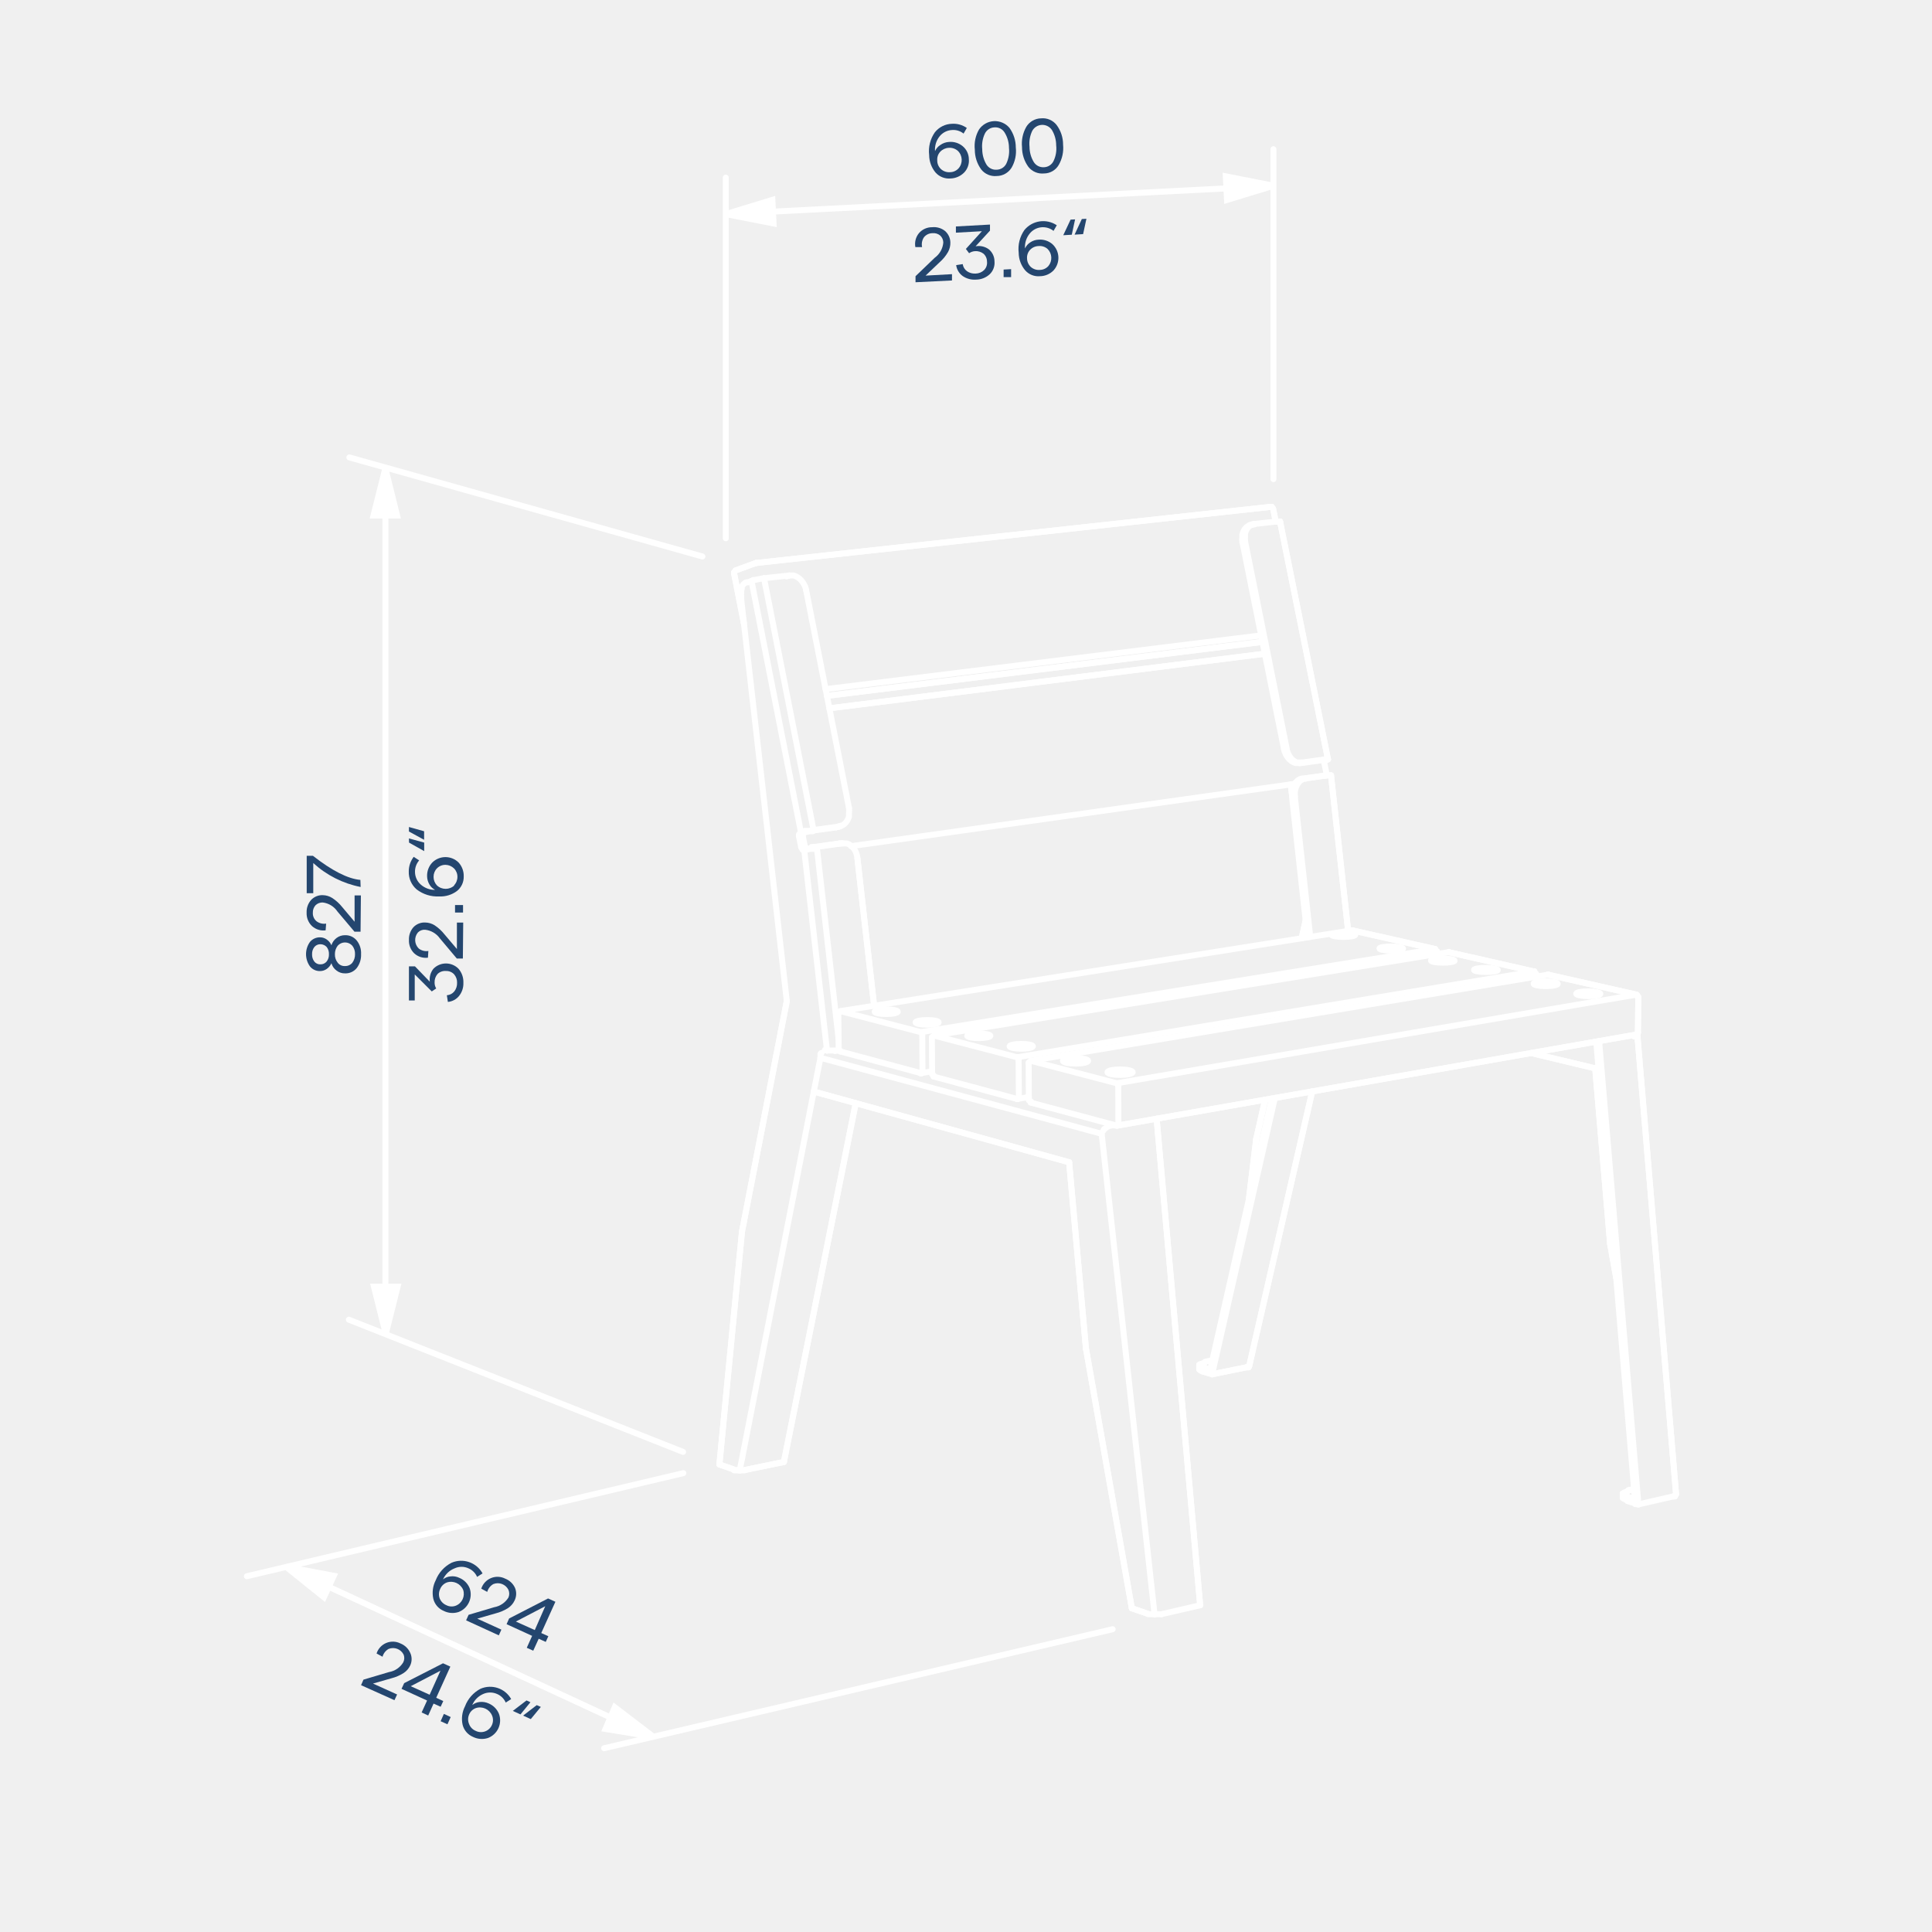
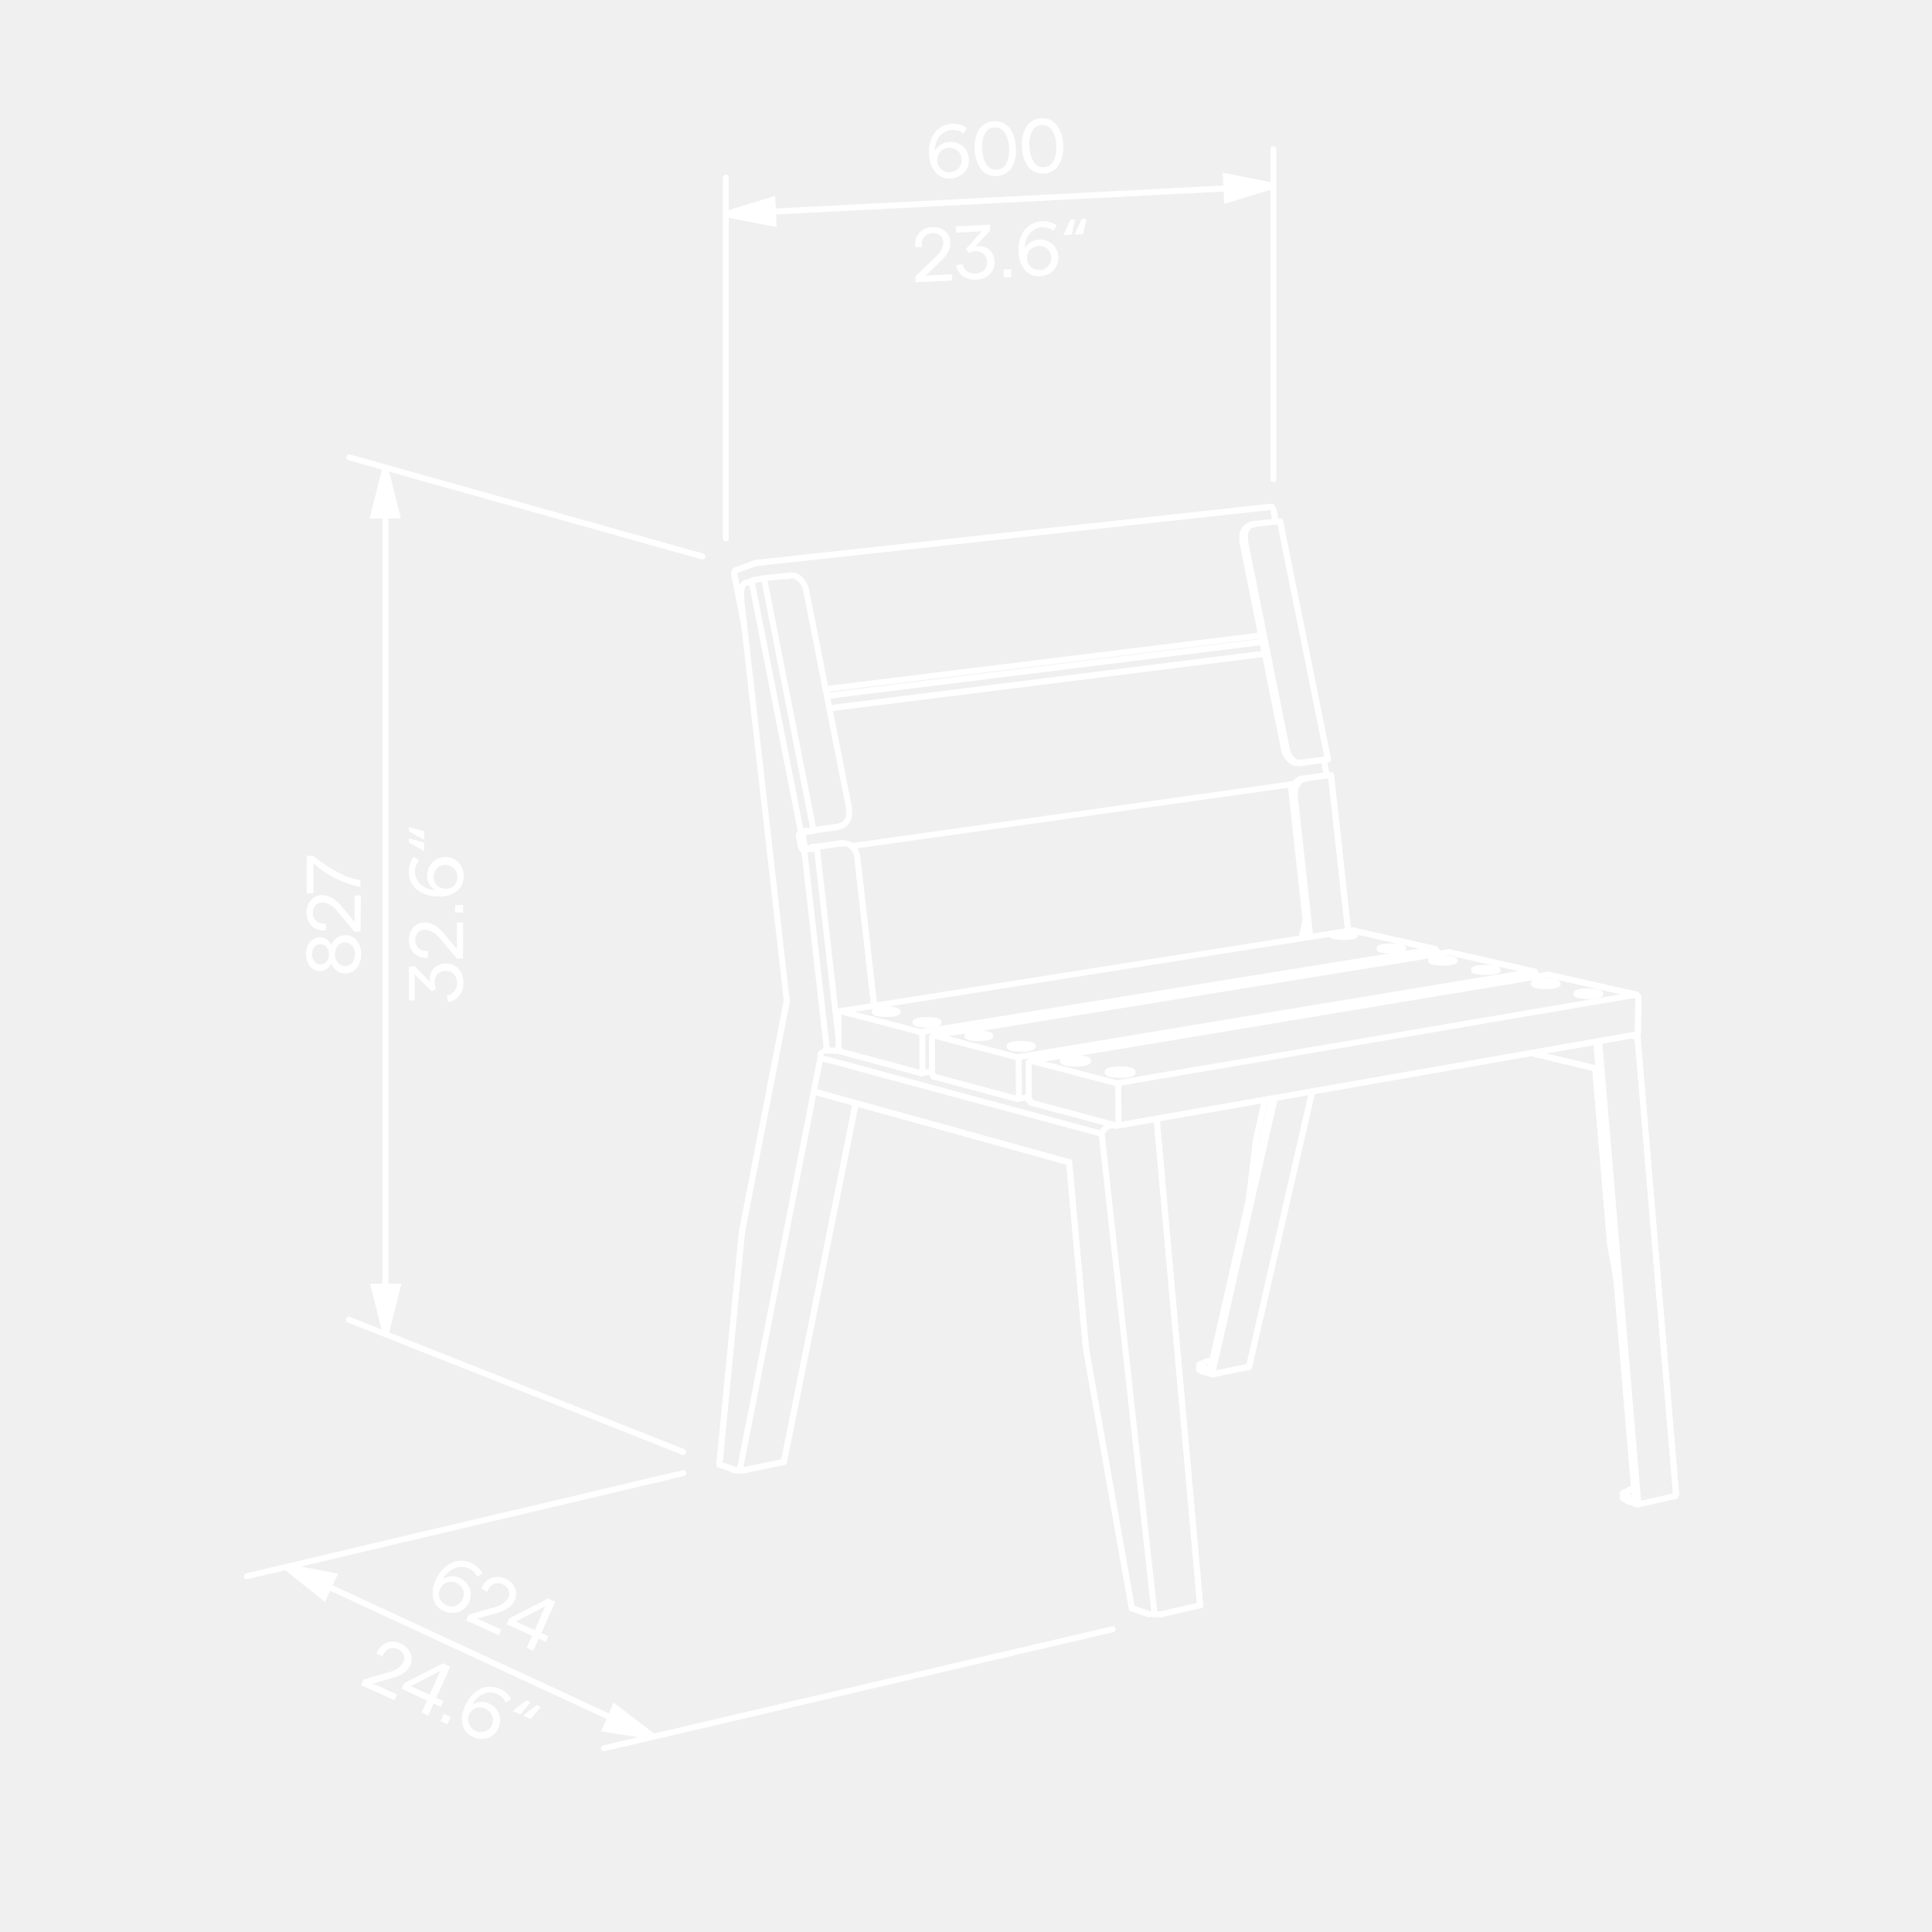
<svg xmlns="http://www.w3.org/2000/svg" id="Vrstva_1" data-name="Vrstva 1" viewBox="0 0 226.77 226.77">
  <defs>
    <style>
      .cls-1, .cls-2 {
        fill: none;
        stroke-linejoin: round;
      }

      .cls-1 {
-         stroke: #ffffff;
+         stroke: #1d1d1b;
      }

      .cls-1, .cls-2, .cls-6 {
        stroke-linecap: round;
      }

      .cls-1, .cls-2, .cls-3, .cls-6, .cls-7 {
-         stroke-width: .7px;
+         stroke-width:.7px;
      }

      .cls-2, .cls-6, .cls-7 {
-         stroke: #ffffff;
+         stroke: #010101;
      }

      .cls-3 {
-         fill: #ffffff;
-         stroke: #ffffff;
+         fill: #010202;
+         stroke: #010202;
      }

      .cls-3, .cls-6, .cls-7 {
        stroke-miterlimit: 10;
      }

      .cls-4 {
        isolation: isolate;
      }

      .cls-5, .cls-6, .cls-7 {
-         fill: #24466f;
-       }
-     </style>
+         fill: #1d1d1b;
+       }
+     
+ .cls-1{stroke:#ffffff}
+ .cls-2{stroke:#ffffff}
+ .cls-6{stroke:#ffffff;fill:#ffffff}
+ .cls-3{stroke:#ffffff;fill:#ffffff}
+ .cls-7{stroke:#ffffff;fill:#ffffff}
+ .cls-5{fill:#ffffff}
+ </style>
  </defs>
  <g>
    <g>
      <g>
        <ellipse class="cls-1" cx="104.02" cy="118.75" rx="1.36" ry="0.27" />
        <ellipse class="cls-1" cx="108.82" cy="120" rx="1.36" ry="0.27" />
        <ellipse class="cls-1" cx="114.89" cy="121.58" rx="1.36" ry="0.27" />
        <ellipse class="cls-1" cx="119.87" cy="122.81" rx="1.37" ry="0.28" />
      </g>
      <ellipse class="cls-1" cx="126.24" cy="124.52" rx="1.48" ry="0.32" />
      <ellipse class="cls-1" cx="131.47" cy="125.85" rx="1.48" ry="0.32" />
    </g>
    <line class="cls-2" x1="95.52" y1="128.12" x2="86.82" y2="172.63" />
    <line class="cls-2" x1="129.31" y1="133.08" x2="135.52" y2="189.51" />
    <line class="cls-2" x1="129.31" y1="133.08" x2="96.3" y2="124.16" />
    <path class="cls-2" d="M131.27,131.89a.2.2,0,0,1,0,.07.14.14,0,0,1,0,.06.09.09,0,0,1,0,.06l0,0,0,0" />
    <line class="cls-2" x1="131.27" y1="131.89" x2="131.26" y2="127.47" />
    <path class="cls-2" d="M119.59,128.76s0,0,0,.07a.14.14,0,0,1,0,.06.21.21,0,0,1,0,.06l0,0h0" />
    <line class="cls-2" x1="119.59" y1="128.76" x2="119.56" y2="124.41" />
    <path class="cls-2" d="M108.28,125.73s0,0,0,.07a.14.14,0,0,1,0,.06.09.09,0,0,1,0,.06,0,0,0,0,1,0,0h0" />
    <line class="cls-2" x1="108.28" y1="125.73" x2="108.25" y2="121.46" />
    <line class="cls-2" x1="168.41" y1="111.4" x2="108.09" y2="121.15" />
    <line class="cls-2" x1="131.08" y1="127.15" x2="121.01" y2="124.52" />
    <line class="cls-2" x1="180.03" y1="114.03" x2="119.39" y2="124.1" />
    <line class="cls-2" x1="108.09" y1="121.15" x2="98.67" y2="118.69" />
    <line class="cls-2" x1="192.03" y1="116.75" x2="131.08" y2="127.15" />
    <path class="cls-2" d="M131.26,127.47a.28.28,0,0,0,0-.09l0-.1a.42.42,0,0,0-.06-.08v0h-.07" />
    <line class="cls-2" x1="119.39" y1="124.1" x2="109.66" y2="121.56" />
    <path class="cls-2" d="M119.56,124.41a.28.28,0,0,0,0-.09.16.16,0,0,0,0-.09.22.22,0,0,0,0-.08l0,0h0s0,0,0,0" />
    <path class="cls-2" d="M108.25,121.46a.34.34,0,0,0,0-.1.16.16,0,0,0,0-.09l0-.07v0h0l0,0h0" />
    <line class="cls-2" x1="148.03" y1="74.58" x2="96.9" y2="80.89" />
    <line class="cls-2" x1="98.43" y1="121.95" x2="95.87" y2="99.4" />
    <line class="cls-2" x1="97.07" y1="123.31" x2="94.39" y2="99.71" />
    <line class="cls-2" x1="95.49" y1="97.43" x2="89.68" y2="67.87" />
    <line class="cls-2" x1="94.02" y1="97.73" x2="88.21" y2="68.19" />
    <line class="cls-2" x1="92.32" y1="67.66" x2="92.62" y2="67.55" />
    <path class="cls-2" d="M92.62,67.55h.17l.19,0,.18,0,.17.06.17.08.16.1a1.93,1.93,0,0,1,.28.22,2.09,2.09,0,0,1,.24.28,2,2,0,0,1,.2.31,2.38,2.38,0,0,1,.25.69" />
    <path class="cls-2" d="M89.68,67.87l-.37.06-.37.07-.37.08-.09,0-.09,0h0l0,0h0l0,0" />
    <path class="cls-2" d="M95.19,97.52l-.18,0-.19,0-.18,0h-.18" />
    <path class="cls-2" d="M93.78,98.16s0-.08,0-.11a.36.36,0,0,1,0-.11.07.07,0,0,1,0,0v0l0,0s0,0,0,0h0l0,0h0" />
    <path class="cls-2" d="M94.22,98.1a.45.45,0,0,1,0-.11.37.37,0,0,1,0-.11.08.08,0,0,1,0,0v0l0,0h0l0,0h0" />
    <path class="cls-2" d="M94.3,99.74h0" />
    <path class="cls-2" d="M87,70.09c0,.11,0,.23,0,.34" />
    <line class="cls-2" x1="93.91" y1="97.77" x2="94.02" y2="97.73" />
    <line class="cls-2" x1="94.34" y1="97.71" x2="94.46" y2="97.67" />
    <line class="cls-2" x1="94.04" y1="99.47" x2="93.78" y2="98.16" />
    <line class="cls-2" x1="94.48" y1="99.41" x2="94.22" y2="98.1" />
    <line class="cls-2" x1="94.39" y1="99.71" x2="94.3" y2="99.74" />
    <line class="cls-2" x1="88.21" y1="68.19" x2="87.77" y2="68.35" />
    <path class="cls-2" d="M87,70.09a2.92,2.92,0,0,1,0-.51c0-.08,0-.16,0-.25a2.17,2.17,0,0,1,.07-.24.61.61,0,0,1,0-.12l0-.11.07-.11a.61.61,0,0,1,.07-.1l.08-.1.1-.08.1-.07.11-.05" />
    <line class="cls-2" x1="120.76" y1="128.76" x2="119.46" y2="128.98" />
    <path class="cls-2" d="M180.09,114h0l0,0,0,0,0,0,0,0,0,0a.19.19,0,0,1,0,.08" />
    <line class="cls-2" x1="180.29" y1="114.29" x2="180.29" y2="114.64" />
    <line class="cls-2" x1="170.08" y1="111.77" x2="180.09" y2="114.04" />
    <path class="cls-2" d="M109.38,121.82a.29.29,0,0,1,0-.09h0v0l0,0,0,0,0,0,0,0h0" />
    <path class="cls-2" d="M119.46,129a.24.24,0,0,1-.12,0" />
    <path class="cls-2" d="M170,111.77h.1" />
    <line class="cls-2" x1="119.34" y1="128.98" x2="109.62" y2="126.37" />
    <path class="cls-2" d="M109.62,126.37h-.05l0,0h0l0,0a.25.25,0,0,1,0-.07.29.29,0,0,1,0-.09" />
    <path class="cls-2" d="M191.74,175a.15.15,0,0,0,0,.07l.06,0" />
    <path class="cls-2" d="M192.09,116.75h0l0,0a.13.13,0,0,1,.07.06l0,0s0,0,0,0a.29.29,0,0,1,0,.09" />
    <line class="cls-2" x1="192.3" y1="117.01" x2="192.25" y2="121.18" />
    <line class="cls-2" x1="181.75" y1="114.41" x2="192.09" y2="116.75" />
    <path class="cls-2" d="M120.74,124.79a.28.28,0,0,1,0-.09h0v0l0,0v0l0,0,0,0h0l0,0h0" />
    <path class="cls-2" d="M192.25,121.18v.07h0s0,0,0,0v0h0s0,0,0,0h0a.05.05,0,0,1,0,0h0" />
    <path class="cls-2" d="M181.65,114.41h.1" />
    <path class="cls-2" d="M121,129.41h0l0,0,0,0h0l0,0,0,0,0-.05a.19.19,0,0,1,0-.08" />
    <path class="cls-2" d="M146.84,61.62l-.15,0" />
    <path class="cls-2" d="M141.17,160.49a1,1,0,0,1-.24-.1.41.41,0,0,1-.11-.07l0,0,0,0s0,0,0,0v0" />
    <path class="cls-2" d="M140.76,160.2v0s0,0,0,0v0l0,0,0,0h0l0,0a.61.61,0,0,1,.18-.09l.19-.06.2,0" />
    <path class="cls-2" d="M140.76,160.68a.14.14,0,0,0,.06.12.41.41,0,0,0,.11.07,1,1,0,0,0,.24.1" />
    <line class="cls-2" x1="140.76" y1="160.68" x2="140.76" y2="160.2" />
    <path class="cls-2" d="M168.46,111.4h0l0,0,0,0,0,0s0,0,0,0v0a.29.29,0,0,1,0,.09" />
    <line class="cls-2" x1="168.67" y1="111.66" x2="168.66" y2="111.98" />
    <line class="cls-2" x1="158.76" y1="109.21" x2="168.46" y2="111.4" />
    <path class="cls-2" d="M98.4,119a.15.15,0,0,1,0-.09h0l0,0v0h0l0,0a.05.05,0,0,1,0,0l0,0,0,0" />
    <path class="cls-2" d="M108.16,126h-.11" />
    <path class="cls-2" d="M158.67,109.2h.09" />
    <path class="cls-2" d="M87.57,172.51a.64.64,0,0,1-.18.06H87.3l-.1,0h-.67l-.09,0h-.1l0,0h0l-.09,0-.08,0" />
    <line class="cls-2" x1="87.09" y1="144.57" x2="92.35" y2="117.5" />
    <line class="cls-2" x1="84.44" y1="171.89" x2="87.09" y2="144.57" />
    <line class="cls-2" x1="86.08" y1="172.46" x2="84.44" y2="171.89" />
    <line class="cls-2" x1="148.18" y1="75.34" x2="97.06" y2="81.68" />
    <path class="cls-2" d="M192.2,121.64h0" />
    <path class="cls-2" d="M196.4,175.64l.1,0,.1,0h0l0,0,0,0,0,0a0,0,0,0,0,0,0v0h0s0,0,0,0" />
    <line class="cls-2" x1="187.24" y1="125.4" x2="188.99" y2="146" />
    <line class="cls-2" x1="188.99" y1="146" x2="189.69" y2="149.94" />
    <line class="cls-2" x1="187.24" y1="125.4" x2="187.59" y2="125.12" />
    <path class="cls-2" d="M191,175.67l-.16-.06-.15-.07a.42.42,0,0,1-.14-.09l0,0,0,0a.05.05,0,0,1,0,0v0" />
    <path class="cls-2" d="M190.48,175.3s0,0,0,0v0l0,0s0,0,0,0l0,0a1.51,1.51,0,0,1,.17-.1l.19-.07.19-.05" />
    <path class="cls-2" d="M190.48,175.81v0l0,0s0,0,0,0l0,0a.71.71,0,0,0,.14.1l.15.07.16.05" />
    <line class="cls-2" x1="190.48" y1="175.81" x2="190.48" y2="175.3" />
    <line class="cls-2" x1="191.01" y1="175.67" x2="191.9" y2="175.94" />
    <path class="cls-2" d="M86.16,67.27a.43.43,0,0,0,0,0v0h0a.16.16,0,0,1,0-.09h0l0,0,0,0,0,0,0,0" />
    <line class="cls-2" x1="86.33" y1="66.96" x2="88.7" y2="66.09" />
    <path class="cls-2" d="M88.7,66.09h.06" />
    <path class="cls-2" d="M149.16,59.49h.13l0,0,0,0h0l0,0s0,0,0,0a.07.07,0,0,1,0,.05" />
    <line class="cls-2" x1="88.76" y1="66.08" x2="149.16" y2="59.49" />
    <line class="cls-2" x1="149.43" y1="59.7" x2="149.74" y2="61.22" />
    <line class="cls-2" x1="151.98" y1="93.48" x2="153.79" y2="109.97" />
    <line class="cls-2" x1="153.25" y1="108.04" x2="152.78" y2="110.13" />
    <path class="cls-2" d="M152.86,89.5h-.33l-.17,0-.16,0-.15-.08-.15-.09a1.78,1.78,0,0,1-.26-.22,2,2,0,0,1-.39-.55,2.45,2.45,0,0,1-.23-.64" />
    <line class="cls-2" x1="151.64" y1="93.24" x2="151.51" y2="92.07" />
    <path class="cls-2" d="M156.23,91h-.37" />
    <line class="cls-2" x1="156.23" y1="91.02" x2="158.24" y2="109.27" />
    <path class="cls-2" d="M147,61.55l.25,0" />
    <path class="cls-2" d="M146.69,61.66l-.14.05-.13.08-.11.08-.11.11-.09.11-.08.12c-.05.09-.09.18-.13.27a2.29,2.29,0,0,0-.08.28,1.36,1.36,0,0,0,0,.29,2.27,2.27,0,0,0,0,.58" />
    <line class="cls-2" x1="146.69" y1="61.66" x2="146.99" y2="61.55" />
    <path class="cls-2" d="M155.87,89.12h-.05l-.06,0-.11,0" />
    <path class="cls-2" d="M150.25,61.22h-.18l-.2,0" />
    <line class="cls-2" x1="150.25" y1="61.22" x2="155.87" y2="89.12" />
    <line class="cls-2" x1="155.18" y1="89.23" x2="152.55" y2="89.59" />
    <line class="cls-2" x1="147.24" y1="61.5" x2="146.93" y2="61.61" />
    <path class="cls-2" d="M155.49,89.14l.19,0h.19" />
    <path class="cls-2" d="M155.53,89.25a.05.05,0,0,0,0,0l0,0a.36.36,0,0,0,0,.09" />
    <line class="cls-2" x1="155.65" y1="89.21" x2="155.53" y2="89.25" />
    <path class="cls-2" d="M146.29,160.49h.09l.09,0a.14.14,0,0,0,.09,0h0a0,0,0,0,0,0,0h0" />
    <line class="cls-2" x1="147.44" y1="133.73" x2="146.6" y2="140.69" />
    <line class="cls-2" x1="142.29" y1="159.67" x2="141.44" y2="159.84" />
    <line class="cls-2" x1="142.27" y1="161.31" x2="141.17" y2="160.97" />
    <line class="cls-2" x1="141.17" y1="160.49" x2="142.03" y2="160.75" />
    <line class="cls-2" x1="142.05" y1="160.76" x2="149.27" y2="128.94" />
    <line class="cls-2" x1="191.8" y1="174.77" x2="191.13" y2="174.92" />
    <line class="cls-2" x1="191.94" y1="176.47" x2="191" y2="176.18" />
    <line class="cls-2" x1="191.95" y1="176.54" x2="187.36" y2="122.26" />
    <line class="cls-2" x1="96.82" y1="123.25" x2="97.07" y2="123.31" />
    <path class="cls-2" d="M99.65,94.83a2.35,2.35,0,0,1,0,.65c0,.11,0,.21,0,.32s-.06.21-.1.31a1.51,1.51,0,0,1-.15.28,1.47,1.47,0,0,1-.1.13.65.65,0,0,1-.11.12l-.12.11-.14.09-.14.08-.15,0" />
    <path class="cls-2" d="M98.12,97.12l.21-.05" />
    <line class="cls-2" x1="98.12" y1="97.12" x2="95.19" y2="97.52" />
    <line class="cls-2" x1="95.49" y1="97.43" x2="98.42" y2="97.02" />
    <line class="cls-2" x1="89.68" y1="67.87" x2="92.62" y2="67.55" />
    <path class="cls-2" d="M95.87,99.4l-.31,0" />
    <path class="cls-2" d="M95.56,99.42l-.1,0h-.11l-.1,0,0,0h0" />
    <path class="cls-2" d="M97.07,123.31h1" />
    <path class="cls-2" d="M98,123.36l.44-.06" />
    <path class="cls-2" d="M98.8,99h.1" />
    <line class="cls-2" x1="95.56" y1="99.42" x2="98.48" y2="99.01" />
    <path class="cls-2" d="M94.28,99.75h-.07l0,0h0l0,0,0,0a.22.22,0,0,1-.05-.08l0-.1" />
    <line class="cls-2" x1="98.63" y1="96.97" x2="98.33" y2="97.07" />
    <path class="cls-2" d="M98.33,97.07l.15-.06" />
    <path class="cls-2" d="M94.81,99.63h.09l.08,0,.08,0,.09,0" />
    <line class="cls-2" x1="98.59" y1="99" x2="98.9" y2="98.98" />
    <path class="cls-2" d="M98.59,99h-.11" />
    <path class="cls-2" d="M94.62,99.67l-.05,0a.16.16,0,0,1,0-.07l0-.07a.14.14,0,0,1,0-.07" />
    <path class="cls-2" d="M94,97.73h.13l0,0,.09,0,.09,0,.37-.08.37-.08.37,0" />
    <line class="cls-2" x1="95.87" y1="99.4" x2="98.8" y2="98.99" />
    <line class="cls-2" x1="134.73" y1="189.42" x2="132.85" y2="188.77" />
    <line class="cls-2" x1="132.85" y1="188.77" x2="127.46" y2="158.26" />
    <line class="cls-2" x1="127.46" y1="158.26" x2="125.49" y2="136.42" />
    <line class="cls-2" x1="140.87" y1="188.42" x2="135.76" y2="131.31" />
    <line class="cls-2" x1="95.52" y1="128.12" x2="96.3" y2="124.16" />
    <line class="cls-2" x1="97.35" y1="83.14" x2="148.46" y2="76.73" />
    <path class="cls-2" d="M130.94,132.09h-.12l-.12,0-.12,0h-.06l-.06,0-.12.05-.05,0-.06,0-.11.06-.05,0,0,0h0a2.88,2.88,0,0,0-.39.3h0l0,0-.05,0-.08.09,0,.05,0,0a.36.36,0,0,0-.07.1" />
    <line class="cls-2" x1="179.72" y1="123.6" x2="187.24" y2="125.4" />
    <path class="cls-2" d="M155.68,91l0,0" />
    <line class="cls-2" x1="87.31" y1="73.14" x2="86.16" y2="67.27" />
    <line class="cls-2" x1="100.44" y1="129.49" x2="92.01" y2="171.6" />
    <line class="cls-2" x1="154.02" y1="128.11" x2="146.62" y2="160.37" />
    <line class="cls-2" x1="148.49" y1="129.08" x2="147.44" y2="133.73" />
    <line class="cls-2" x1="109.41" y1="125.75" x2="108.16" y2="125.95" />
    <line class="cls-2" x1="102.6" y1="118.06" x2="100.64" y2="100.76" />
    <line class="cls-2" x1="142.27" y1="161.31" x2="146.29" y2="160.49" />
    <line class="cls-2" x1="142.27" y1="161.31" x2="149.64" y2="128.87" />
    <path class="cls-2" d="M146.14,63.53a2.31,2.31,0,0,1,0-.59,1.5,1.5,0,0,1,0-.29c0-.09.05-.19.08-.28a1.26,1.26,0,0,1,.13-.26l.08-.13.09-.11.11-.1.11-.09.13-.07.13-.06" />
    <path class="cls-2" d="M150.71,87.92a2.31,2.31,0,0,0,.22.64,2.82,2.82,0,0,0,.18.29,1.88,1.88,0,0,0,.22.26,1.78,1.78,0,0,0,.26.22l.15.1.15.07.16.06.16,0h.34" />
    <line class="cls-2" x1="150.71" y1="87.92" x2="145.83" y2="63.63" />
    <line class="cls-2" x1="152.86" y1="89.5" x2="155.49" y2="89.14" />
    <line class="cls-2" x1="146.14" y1="63.53" x2="151.02" y2="87.83" />
    <line class="cls-2" x1="147.24" y1="61.5" x2="149.87" y2="61.21" />
    <line class="cls-2" x1="155.86" y1="91" x2="155.54" y2="91.03" />
    <path class="cls-2" d="M152,93.48a2.51,2.51,0,0,1,0-.67,2,2,0,0,1,.09-.33,1.2,1.2,0,0,1,.13-.31,1.34,1.34,0,0,1,.18-.28.69.69,0,0,1,.11-.13l.12-.12.15-.1.14-.07a.52.52,0,0,1,.16-.06l.16,0" />
    <path class="cls-2" d="M152.91,91.39l-.16,0a.44.44,0,0,0-.16.06l-.15.08-.14.1-.12.11-.12.13a1.67,1.67,0,0,0-.18.28,2.88,2.88,0,0,0-.13.31c0,.11-.06.22-.08.33a2.51,2.51,0,0,0,0,.67" />
    <line class="cls-2" x1="153.47" y1="110.02" x2="151.65" y2="93.5" />
    <line class="cls-2" x1="152.91" y1="91.39" x2="155.54" y2="91.03" />
    <line class="cls-2" x1="153.23" y1="91.37" x2="155.86" y2="91" />
    <line class="cls-2" x1="192.31" y1="176.58" x2="196.4" y2="175.64" />
    <line class="cls-2" x1="192.31" y1="176.58" x2="191.95" y2="176.54" />
    <line class="cls-2" x1="187.7" y1="122.2" x2="192.31" y2="176.58" />
    <line class="cls-2" x1="192.2" y1="121.64" x2="196.73" y2="175.4" />
    <path class="cls-2" d="M192.2,121.64s0,0,0,0h0s0,0,0,0h0l0,0H192l-.1,0a.19.19,0,0,0-.1,0" />
    <line class="cls-2" x1="87.57" y1="172.51" x2="92.01" y2="171.6" />
    <path class="cls-2" d="M98.64,123.42h0l0,0h0v0l0,0v0a.19.19,0,0,1,0-.08" />
    <line class="cls-2" x1="108.05" y1="125.95" x2="98.64" y2="123.42" />
    <line class="cls-2" x1="98.44" y1="123.17" x2="98.4" y2="118.95" />
    <line class="cls-2" x1="98.63" y1="118.68" x2="158.67" y2="109.2" />
    <line class="cls-2" x1="192.03" y1="121.44" x2="131.14" y2="132.12" />
    <line class="cls-2" x1="131.02" y1="132.11" x2="120.96" y2="129.41" />
    <line class="cls-2" x1="120.76" y1="129.15" x2="120.74" y2="124.79" />
    <line class="cls-2" x1="120.97" y1="124.52" x2="181.65" y2="114.41" />
    <path class="cls-2" d="M131.14,132.12H131" />
    <path class="cls-2" d="M155.7,90.83v.1s0,0,0,0v0" />
    <line class="cls-2" x1="155.36" y1="89.15" x2="155.7" y2="90.83" />
    <line class="cls-2" x1="152" y1="92" x2="99.89" y2="99.32" />
    <line class="cls-2" x1="109.41" y1="126.11" x2="109.38" y2="121.82" />
    <line class="cls-2" x1="109.61" y1="121.55" x2="169.98" y2="111.77" />
    <line class="cls-2" x1="87.01" y1="70.43" x2="92.35" y2="117.5" />
    <line class="cls-2" x1="99.65" y1="94.83" x2="94.63" y2="69.33" />
    <path class="cls-2" d="M94.39,99.71l.21,0,.21,0" />
    <path class="cls-2" d="M98.63,97a.8.8,0,0,1-.21,0" />
    <path class="cls-2" d="M94.81,99.63l.27,0h.13l.13,0,.14,0h.13l.26-.07" />
    <path class="cls-2" d="M98.9,99h.17l.17,0,.17,0,.16.06.15.08.14.1a2.73,2.73,0,0,1,.25.23,1.79,1.79,0,0,1,.2.28,1.73,1.73,0,0,1,.16.3,2.22,2.22,0,0,1,.17.66" />
    <path class="cls-2" d="M136.31,189.47H135l-.1,0h-.15l0,0" />
    <line class="cls-2" x1="136.31" y1="189.47" x2="140.87" y2="188.42" />
    <line class="cls-2" x1="125.49" y1="136.42" x2="95.52" y2="128.12" />
    <path class="cls-2" d="M96.3,124.16s0-.09,0-.14,0,0,0-.06v-.07a.61.61,0,0,1,0-.12v0l0,0v0h0l0-.06,0,0,0,0a1,1,0,0,1,.08-.11l0,0,0,0,0,0,.05,0,0,0h0" />
    <line class="cls-2" x1="147.44" y1="133.73" x2="146.6" y2="140.69" />
    <path class="cls-2" d="M146.29,160.49h.09l.09,0a.14.14,0,0,0,.09,0h0a0,0,0,0,0,0,0h0" />
    <line class="cls-2" x1="155.65" y1="89.21" x2="155.53" y2="89.25" />
    <path class="cls-2" d="M155.53,89.25a.05.05,0,0,0,0,0l0,0a.36.36,0,0,0,0,.09" />
    <line class="cls-2" x1="150.25" y1="61.22" x2="155.87" y2="89.12" />
    <path class="cls-2" d="M150.25,61.22h-.18l-.2,0" />
    <path class="cls-2" d="M155.87,89.12h-.05l-.06,0-.11,0" />
    <line class="cls-2" x1="156.23" y1="91.02" x2="158.24" y2="109.27" />
    <path class="cls-2" d="M156.23,91h-.37" />
    <line class="cls-2" x1="151.64" y1="93.24" x2="151.51" y2="92.07" />
    <line class="cls-2" x1="153.25" y1="108.04" x2="152.78" y2="110.13" />
    <line class="cls-2" x1="149.43" y1="59.7" x2="149.74" y2="61.22" />
    <line class="cls-2" x1="88.76" y1="66.08" x2="149.16" y2="59.49" />
    <path class="cls-2" d="M149.16,59.49h.13l0,0,0,0h0l0,0s0,0,0,0a.07.07,0,0,1,0,.05" />
    <path class="cls-2" d="M88.7,66.09h.06" />
    <line class="cls-2" x1="86.33" y1="66.96" x2="88.7" y2="66.09" />
    <path class="cls-2" d="M86.16,67.27a.43.43,0,0,0,0,0v0h0a.16.16,0,0,1,0-.09h0l0,0,0,0,0,0,0,0" />
    <line class="cls-2" x1="190.48" y1="175.81" x2="190.48" y2="175.3" />
    <path class="cls-2" d="M190.48,175.81v0l0,0s0,0,0,0l0,0a.71.71,0,0,0,.14.1l.15.07.16.05" />
    <path class="cls-2" d="M190.48,175.3s0,0,0,0v0l0,0s0,0,0,0l0,0a1.51,1.51,0,0,1,.17-.1l.19-.07.19-.05" />
    <line class="cls-2" x1="188.99" y1="146" x2="189.69" y2="149.94" />
    <line class="cls-2" x1="187.24" y1="125.4" x2="188.99" y2="146" />
    <path class="cls-2" d="M196.4,175.64l.1,0,.1,0h0l0,0,0,0,0,0a0,0,0,0,0,0,0v0h0s0,0,0,0" />
    <line class="cls-2" x1="148.18" y1="75.34" x2="97.06" y2="81.68" />
    <line class="cls-2" x1="86.08" y1="172.46" x2="84.44" y2="171.89" />
    <line class="cls-2" x1="84.44" y1="171.89" x2="87.09" y2="144.57" />
    <line class="cls-2" x1="87.09" y1="144.57" x2="92.35" y2="117.5" />
    <path class="cls-2" d="M87.57,172.51a.64.64,0,0,1-.18.06H87.3l-.1,0h-.67l-.09,0h-.1l0,0h0l-.09,0-.08,0" />
    <path class="cls-2" d="M158.67,109.2h.09" />
    <line class="cls-2" x1="158.76" y1="109.21" x2="168.46" y2="111.4" />
    <line class="cls-2" x1="168.67" y1="111.66" x2="168.66" y2="111.98" />
    <path class="cls-2" d="M168.46,111.4h0l0,0,0,0,0,0s0,0,0,0v0a.29.29,0,0,1,0,.09" />
    <line class="cls-2" x1="141.95" y1="161.21" x2="141.17" y2="160.97" />
    <line class="cls-2" x1="140.76" y1="160.68" x2="140.76" y2="160.2" />
    <path class="cls-2" d="M140.76,160.68a.14.14,0,0,0,.06.12.41.41,0,0,0,.11.07,1,1,0,0,0,.24.1" />
    <path class="cls-2" d="M140.76,160.2v0s0,0,0,0v0l0,0,0,0h0l0,0a.61.61,0,0,1,.18-.09l.19-.06.2,0" />
    <path class="cls-2" d="M181.65,114.41h.1" />
    <path class="cls-2" d="M192.25,121.18v.07h0s0,0,0,0v0h0s0,0,0,0h0a.05.05,0,0,1,0,0h0" />
    <line class="cls-2" x1="181.75" y1="114.41" x2="192.09" y2="116.75" />
    <line class="cls-2" x1="192.3" y1="117.01" x2="192.25" y2="121.18" />
    <path class="cls-2" d="M192.09,116.75h0l0,0a.13.13,0,0,1,.07.06l0,0s0,0,0,0a.29.29,0,0,1,0,.09" />
    <path class="cls-2" d="M170,111.77h.1" />
    <line class="cls-2" x1="170.08" y1="111.77" x2="180.09" y2="114.04" />
    <line class="cls-2" x1="180.29" y1="114.29" x2="180.29" y2="114.64" />
    <path class="cls-2" d="M180.09,114h0l0,0,0,0,0,0,0,0,0,0a.19.19,0,0,1,0,.08" />
    <line class="cls-2" x1="134.73" y1="189.42" x2="132.85" y2="188.77" />
    <line class="cls-2" x1="132.85" y1="188.77" x2="127.46" y2="158.26" />
    <line class="cls-2" x1="127.46" y1="158.26" x2="125.49" y2="136.42" />
    <line class="cls-2" x1="140.87" y1="188.42" x2="135.76" y2="131.31" />
    <line class="cls-2" x1="97.35" y1="83.14" x2="148.46" y2="76.73" />
    <line class="cls-2" x1="179.72" y1="123.6" x2="187.24" y2="125.4" />
    <line class="cls-2" x1="87.31" y1="73.14" x2="86.16" y2="67.27" />
    <line class="cls-2" x1="191.75" y1="174.78" x2="191.13" y2="174.92" />
    <line class="cls-2" x1="100.44" y1="129.49" x2="92.01" y2="171.6" />
    <line class="cls-2" x1="154.02" y1="128.11" x2="146.62" y2="160.37" />
    <line class="cls-2" x1="148.49" y1="129.08" x2="147.44" y2="133.73" />
    <line class="cls-2" x1="102.6" y1="118.06" x2="100.64" y2="100.76" />
    <line class="cls-2" x1="142.27" y1="161.31" x2="146.29" y2="160.49" />
    <line class="cls-2" x1="155.86" y1="91" x2="155.54" y2="91.03" />
    <line class="cls-2" x1="192.2" y1="121.64" x2="196.73" y2="175.4" />
    <path class="cls-2" d="M192.2,121.64s0,0,0,0h0s0,0,0,0h0l0,0H192l-.1,0a.19.19,0,0,0-.1,0" />
    <line class="cls-2" x1="87.57" y1="172.51" x2="92.01" y2="171.6" />
    <line class="cls-2" x1="192.03" y1="121.44" x2="131.14" y2="132.12" />
    <path class="cls-2" d="M155.7,90.83v.1s0,0,0,0v0" />
    <line class="cls-2" x1="125.49" y1="136.42" x2="95.52" y2="128.12" />
    <ellipse class="cls-1" cx="158.4" cy="110.23" rx="0.24" ry="1.39" transform="matrix(0, -1, 1, 0, 47.46, 268.13)" />
    <ellipse class="cls-1" cx="163.29" cy="111.34" rx="0.24" ry="1.39" transform="translate(51.22 274.12) rotate(-89.74)" />
    <ellipse class="cls-1" cx="169.35" cy="112.75" rx="0.24" ry="1.39" transform="translate(55.83 281.59) rotate(-89.74)" />
    <ellipse class="cls-1" cx="174.41" cy="113.84" rx="0.24" ry="1.4" transform="translate(59.78 287.74) rotate(-89.74)" />
    <ellipse class="cls-1" cx="181.42" cy="115.46" rx="0.28" ry="1.42" transform="translate(65.14 296.36) rotate(-89.74)" />
    <ellipse class="cls-1" cx="186.42" cy="116.64" rx="0.28" ry="1.42" transform="translate(68.94 302.53) rotate(-89.74)" />
  </g>
  <line class="cls-2" x1="85.19" y1="63.18" x2="85.19" y2="20.85" />
  <line class="cls-2" x1="149.47" y1="56.24" x2="149.47" y2="17.51" />
  <line class="cls-2" x1="85.26" y1="25.12" x2="149.41" y2="21.83" />
  <line class="cls-2" x1="40.95" y1="154.9" x2="80.18" y2="170.42" />
  <line class="cls-2" x1="82.45" y1="65.32" x2="41.01" y2="53.69" />
  <line class="cls-2" x1="45.24" y1="55.02" x2="45.24" y2="156.42" />
  <polyline class="cls-3" points="45.23 54.96 43.84 60.51 46.61 60.51 45.23 54.96" />
  <polyline class="cls-3" points="45.28 156.57 46.67 151.02 43.89 151.02 45.28 156.57" />
  <polyline class="cls-3" points="149.49 21.8 143.88 20.7 144.02 23.47 149.49 21.8" />
  <g>
    <g class="cls-4">
      <path class="cls-5" d="M54.39,115.35a2.32,2.32,0,0,1-.5,1.54,1.89,1.89,0,0,1-1.32.71l-.12-.78a1.25,1.25,0,0,0,.88-.46,1.55,1.55,0,0,0,.32-1,1.44,1.44,0,0,0-.35-1,1.24,1.24,0,0,0-.95-.39,1.27,1.27,0,0,0-1,.36,1.46,1.46,0,0,0-.34,1,1.28,1.28,0,0,0,.19.69l-.52.35-2-2v3.06H48v-4h.71l1.74,1.8a2,2,0,0,1,.43-1.53,2.06,2.06,0,0,1,2.93,0A2.36,2.36,0,0,1,54.39,115.35Z" />
      <path class="cls-5" d="M54.33,112.51h-.71l-2-2.38a2.44,2.44,0,0,0-1.72-1,1.07,1.07,0,0,0-.85.32,1.39,1.39,0,0,0,.11,1.89,1.46,1.46,0,0,0,1.12.28l-.05.79a2,2,0,0,1-1.61-.51,2.06,2.06,0,0,1-.62-1.57,2.13,2.13,0,0,1,.52-1.49,1.78,1.78,0,0,1,1.38-.56,2.14,2.14,0,0,1,1.12.33,5,5,0,0,1,1.16,1.07l1.45,1.71v-3.1h.74Z" />
      <path class="cls-5" d="M53.41,107.11v-.88h.94v.88Z" />
      <path class="cls-5" d="M50.13,102.83a2.23,2.23,0,0,1,.61-1.59,2.19,2.19,0,0,1,3.09,0,2.33,2.33,0,0,1,.6,1.65,2.12,2.12,0,0,1-.79,1.69,3.23,3.23,0,0,1-2.1.64,4,4,0,0,1-2.63-.82,2.65,2.65,0,0,1-.93-2.11,2.79,2.79,0,0,1,.58-1.72l.64.42a2,2,0,0,0-.49,1.31,2,2,0,0,0,.67,1.52,2.47,2.47,0,0,0,1.69.63,1.6,1.6,0,0,1-.68-.66A1.94,1.94,0,0,1,50.13,102.83Zm3.15,1.1a1.42,1.42,0,0,0,.41-1,1.39,1.39,0,0,0-.4-1,1.47,1.47,0,0,0-1-.42,1.39,1.39,0,0,0-1,.41,1.41,1.41,0,0,0-.4,1,1.46,1.46,0,0,0,.39,1,1.5,1.5,0,0,0,2.06,0Z" />
      <path class="cls-5" d="M48,98.41l1.79.49v1l-1.78-1Zm0-1.34,1.78.5v1L48,97.6Z" />
    </g>
    <g class="cls-4">
      <path class="cls-5" d="M42.38,112a2.5,2.5,0,0,1-.51,1.63,1.68,1.68,0,0,1-1.37.62,1.55,1.55,0,0,1-1-.33,1.61,1.61,0,0,1-.6-.86,1.58,1.58,0,0,1-.55.67,1.34,1.34,0,0,1-.78.25,1.46,1.46,0,0,1-1.19-.55,2.47,2.47,0,0,1,0-2.87,1.51,1.51,0,0,1,1.2-.54,1.33,1.33,0,0,1,.78.26,1.55,1.55,0,0,1,.54.67,1.69,1.69,0,0,1,.61-.86,1.62,1.62,0,0,1,1-.32,1.69,1.69,0,0,1,1.36.62A2.34,2.34,0,0,1,42.38,112Zm-3.77,0a1.3,1.3,0,0,0-.26-.84,1,1,0,0,0-.72-.33.9.9,0,0,0-.72.31,1.28,1.28,0,0,0-.28.85,1.32,1.32,0,0,0,.27.88.85.85,0,0,0,.72.32.91.91,0,0,0,.72-.33A1.3,1.3,0,0,0,38.61,112Zm3.06,0a1.52,1.52,0,0,0-.32-1,1.15,1.15,0,0,0-1.71,0,1.6,1.6,0,0,0-.33,1,1.52,1.52,0,0,0,.33,1,1,1,0,0,0,.85.39,1.07,1.07,0,0,0,.86-.38A1.6,1.6,0,0,0,41.67,112Z" />
      <path class="cls-5" d="M42.32,109.36h-.71l-2-2.37a2.43,2.43,0,0,0-1.72-1.06,1.15,1.15,0,0,0-.85.32,1.24,1.24,0,0,0-.32.88,1.21,1.21,0,0,0,.43,1,1.48,1.48,0,0,0,1.13.28l-.06.79a2,2,0,0,1-1.61-.51,2.06,2.06,0,0,1-.62-1.57,2.1,2.1,0,0,1,.53-1.49,1.78,1.78,0,0,1,1.37-.56,2.15,2.15,0,0,1,1.12.34,5,5,0,0,1,1.16,1.06l1.45,1.72V105.1h.74Z" />
      <path class="cls-5" d="M42.33,104.11a11.5,11.5,0,0,1-5.56-2.81v3.54H36v-4.39h.73q3.36,2.63,5.57,2.83Z" />
    </g>
  </g>
  <line class="cls-6" x1="70.91" y1="205.2" x2="130.6" y2="191.23" />
  <line class="cls-6" x1="28.98" y1="185.01" x2="80.21" y2="172.91" />
  <line class="cls-7" x1="33.65" y1="183.96" x2="76.57" y2="203.87" />
  <polyline class="cls-3" points="33.56 183.9 38.02 187.48 39.18 184.96 33.56 183.9" />
  <polyline class="cls-3" points="76.71 203.86 72.16 200.39 71.07 202.94 76.71 203.86" />
  <g>
    <g class="cls-4">
      <path class="cls-5" d="M42.38,197.8l.28-.65,3-.89a2.42,2.42,0,0,0,1.67-1.14,1.1,1.1,0,0,0,.05-.9,1.39,1.39,0,0,0-1.76-.68,1.5,1.5,0,0,0-.72.92l-.7-.38A2,2,0,0,1,47,192.9,2.11,2.11,0,0,1,48.15,194a1.75,1.75,0,0,1,0,1.48,2.11,2.11,0,0,1-.77.89,4.88,4.88,0,0,1-1.44.62l-2.16.62,2.83,1.28-.31.67Z" />
      <path class="cls-5" d="M49.49,201l.64-1.4-3-1.37.31-.67L52,195.23l.86.39-1.66,3.66.83.38-.31.67-.83-.37-.63,1.4Zm-1.28-3.08,2.22,1,1.27-2.82Z" />
      <path class="cls-5" d="M52.1,201.17l.8.37-.38.85-.8-.36Z" />
      <path class="cls-5" d="M57.35,199.94a2.24,2.24,0,0,1,1.21,1.21A2.21,2.21,0,0,1,57.27,204a2.34,2.34,0,0,1-1.75-.13,2.09,2.09,0,0,1-1.22-1.42,3.22,3.22,0,0,1,.28-2.17,3.87,3.87,0,0,1,1.82-2.06A2.84,2.84,0,0,1,60,199.43l-.64.41a1.93,1.93,0,0,0-1-1,2,2,0,0,0-1.66,0,2.46,2.46,0,0,0-1.27,1.29,1.69,1.69,0,0,1,.89-.36A2,2,0,0,1,57.35,199.94Zm-2.29,2.42a1.38,1.38,0,0,0,.77.8,1.4,1.4,0,0,0,1.92-.71,1.37,1.37,0,0,0,0-1.1,1.54,1.54,0,0,0-1.9-.86,1.34,1.34,0,0,0-.79.76A1.39,1.39,0,0,0,55.06,202.36Z" />
      <path class="cls-5" d="M62.26,199.8l-1.17,1.43-.9-.41,1.61-1.23Zm1.22.55-1.18,1.43-.9-.41,1.6-1.23Z" />
    </g>
    <g class="cls-4">
      <path class="cls-5" d="M53.91,185.2a2.22,2.22,0,0,1,1.21,1.2,2.21,2.21,0,0,1-1.29,2.81,2.29,2.29,0,0,1-1.75-.13,2.07,2.07,0,0,1-1.22-1.42,3.23,3.23,0,0,1,.28-2.17A3.9,3.9,0,0,1,53,183.43a2.86,2.86,0,0,1,3.64,1.25l-.64.41a1.91,1.91,0,0,0-1-1,1.94,1.94,0,0,0-1.65,0A2.46,2.46,0,0,0,52,185.38a1.6,1.6,0,0,1,.88-.35A1.82,1.82,0,0,1,53.91,185.2Zm-2.3,2.42a1.44,1.44,0,0,0,.78.79,1.36,1.36,0,0,0,1.11.06,1.49,1.49,0,0,0,.86-1.87,1.55,1.55,0,0,0-1.9-.86,1.37,1.37,0,0,0-.79.76A1.42,1.42,0,0,0,51.61,187.62Z" />
      <path class="cls-5" d="M54.71,190.19l.29-.65,3-.89a2.47,2.47,0,0,0,1.68-1.14,1.14,1.14,0,0,0,0-.9,1.4,1.4,0,0,0-1.77-.68,1.5,1.5,0,0,0-.72.92l-.7-.38a2,2,0,0,1,2.82-1.17,2.09,2.09,0,0,1,1.14,1.08,1.79,1.79,0,0,1-.05,1.48,2.18,2.18,0,0,1-.77.89,5,5,0,0,1-1.45.62l-2.16.62,2.83,1.29-.3.67Z" />
      <path class="cls-5" d="M61.83,193.41l.63-1.4-3-1.37.3-.67,4.57-2.35.86.39-1.66,3.67.83.37-.3.67-.83-.37-.64,1.4Zm-1.28-3.08,2.22,1L64,188.53Z" />
    </g>
  </g>
  <polyline class="cls-3" points="85.19 25.13 90.8 26.23 90.66 23.46 85.19 25.13" />
  <g>
    <g class="cls-4">
      <path class="cls-5" d="M107.46,33.13l0-.71,2.26-2.17a2.45,2.45,0,0,0,1-1.78,1.13,1.13,0,0,0-.37-.83,1.22,1.22,0,0,0-.9-.27,1.28,1.28,0,0,0-1,.48,1.5,1.5,0,0,0-.22,1.15l-.79,0a2,2,0,0,1,.42-1.63,2,2,0,0,1,1.54-.7,2.09,2.09,0,0,1,1.51.43,1.83,1.83,0,0,1,.64,1.34,2.2,2.2,0,0,1-.28,1.15,4.81,4.81,0,0,1-1,1.21l-1.63,1.55,3.1-.17,0,.74Z" />
      <path class="cls-5" d="M114.57,32.82a2.44,2.44,0,0,1-1.56-.41,1.9,1.9,0,0,1-.78-1.29L113,31a1.24,1.24,0,0,0,.51.84,1.6,1.6,0,0,0,1,.27,1.47,1.47,0,0,0,1-.41,1.21,1.21,0,0,0,.34-1,1.24,1.24,0,0,0-.42-.93,1.47,1.47,0,0,0-1-.29,1.36,1.36,0,0,0-.68.24l-.38-.5,1.88-2.08-3.05.17,0-.73,4-.22,0,.71-1.69,1.84a2,2,0,0,1,1.55.35,1.84,1.84,0,0,1,.67,1.42,1.86,1.86,0,0,1-.55,1.5A2.38,2.38,0,0,1,114.57,32.82Z" />
      <path class="cls-5" d="M117.8,31.64l.88-.05,0,.94-.88,0Z" />
      <path class="cls-5" d="M121.9,28.13a2.21,2.21,0,0,1,1.62.52,2.19,2.19,0,0,1,.15,3.08,2.26,2.26,0,0,1-1.61.69,2.06,2.06,0,0,1-1.73-.69,3.24,3.24,0,0,1-.76-2.06,3.87,3.87,0,0,1,.67-2.67,2.86,2.86,0,0,1,3.8-.56l-.38.66a2,2,0,0,0-2.81.33,2.49,2.49,0,0,0-.54,1.73,1.67,1.67,0,0,1,.63-.72A1.85,1.85,0,0,1,121.9,28.13ZM121,31.34a1.41,1.41,0,0,0,1.06.34,1.36,1.36,0,0,0,1-.46,1.49,1.49,0,0,0-.1-2,1.41,1.41,0,0,0-1.06-.34,1.43,1.43,0,0,0-1,.45,1.33,1.33,0,0,0-.35,1A1.4,1.4,0,0,0,121,31.34Z" />
      <path class="cls-5" d="M126.19,25.75l-.39,1.8-1,.06.86-1.83Zm1.33-.07-.39,1.8-1,.06.85-1.83Z" />
    </g>
    <g class="cls-4">
      <path class="cls-5" d="M111.39,16.66a2.21,2.21,0,0,1,1.62.51,2,2,0,0,1,.71,1.51,2,2,0,0,1-.56,1.58,2.35,2.35,0,0,1-1.61.69,2.1,2.1,0,0,1-1.74-.7,3.24,3.24,0,0,1-.75-2.05,3.87,3.87,0,0,1,.67-2.67,2.65,2.65,0,0,1,2-1,2.72,2.72,0,0,1,1.75.49l-.38.66a1.91,1.91,0,0,0-1.34-.42,2,2,0,0,0-1.48.75,2.47,2.47,0,0,0-.53,1.73,1.6,1.6,0,0,1,.62-.72A1.92,1.92,0,0,1,111.39,16.66Zm-.93,3.2a1.41,1.41,0,0,0,1.06.35,1.36,1.36,0,0,0,1-.46,1.49,1.49,0,0,0-.1-2.05,1.45,1.45,0,0,0-1.06-.35,1.48,1.48,0,0,0-1,.46,1.33,1.33,0,0,0-.35,1A1.36,1.36,0,0,0,110.46,19.86Z" />
      <path class="cls-5" d="M117,20.66a2.07,2.07,0,0,1-1.83-.77,3.93,3.93,0,0,1-.75-2.32,3.86,3.86,0,0,1,.5-2.38,2.25,2.25,0,0,1,3.56-.19,3.92,3.92,0,0,1,.75,2.31,3.86,3.86,0,0,1-.5,2.38A2.06,2.06,0,0,1,117,20.66Zm0-.74a1.29,1.29,0,0,0,1.12-.72,3.47,3.47,0,0,0,.31-1.84,3.43,3.43,0,0,0-.51-1.8,1.27,1.27,0,0,0-1.19-.61,1.3,1.3,0,0,0-1.13.73,3.47,3.47,0,0,0-.31,1.84,3.53,3.53,0,0,0,.5,1.8A1.3,1.3,0,0,0,117,19.92Z" />
      <path class="cls-5" d="M122.54,20.36a2.07,2.07,0,0,1-1.83-.77,3.91,3.91,0,0,1-.75-2.32,4,4,0,0,1,.5-2.38,2.08,2.08,0,0,1,1.74-1,2.06,2.06,0,0,1,1.82.78,3.83,3.83,0,0,1,.76,2.31,4,4,0,0,1-.51,2.38A2,2,0,0,1,122.54,20.36Zm0-.73a1.29,1.29,0,0,0,1.12-.73,3.37,3.37,0,0,0,.31-1.84,3.49,3.49,0,0,0-.5-1.8,1.35,1.35,0,0,0-2.32.12,3.51,3.51,0,0,0-.31,1.85,3.49,3.49,0,0,0,.5,1.79A1.3,1.3,0,0,0,122.5,19.63Z" />
    </g>
  </g>
</svg>
